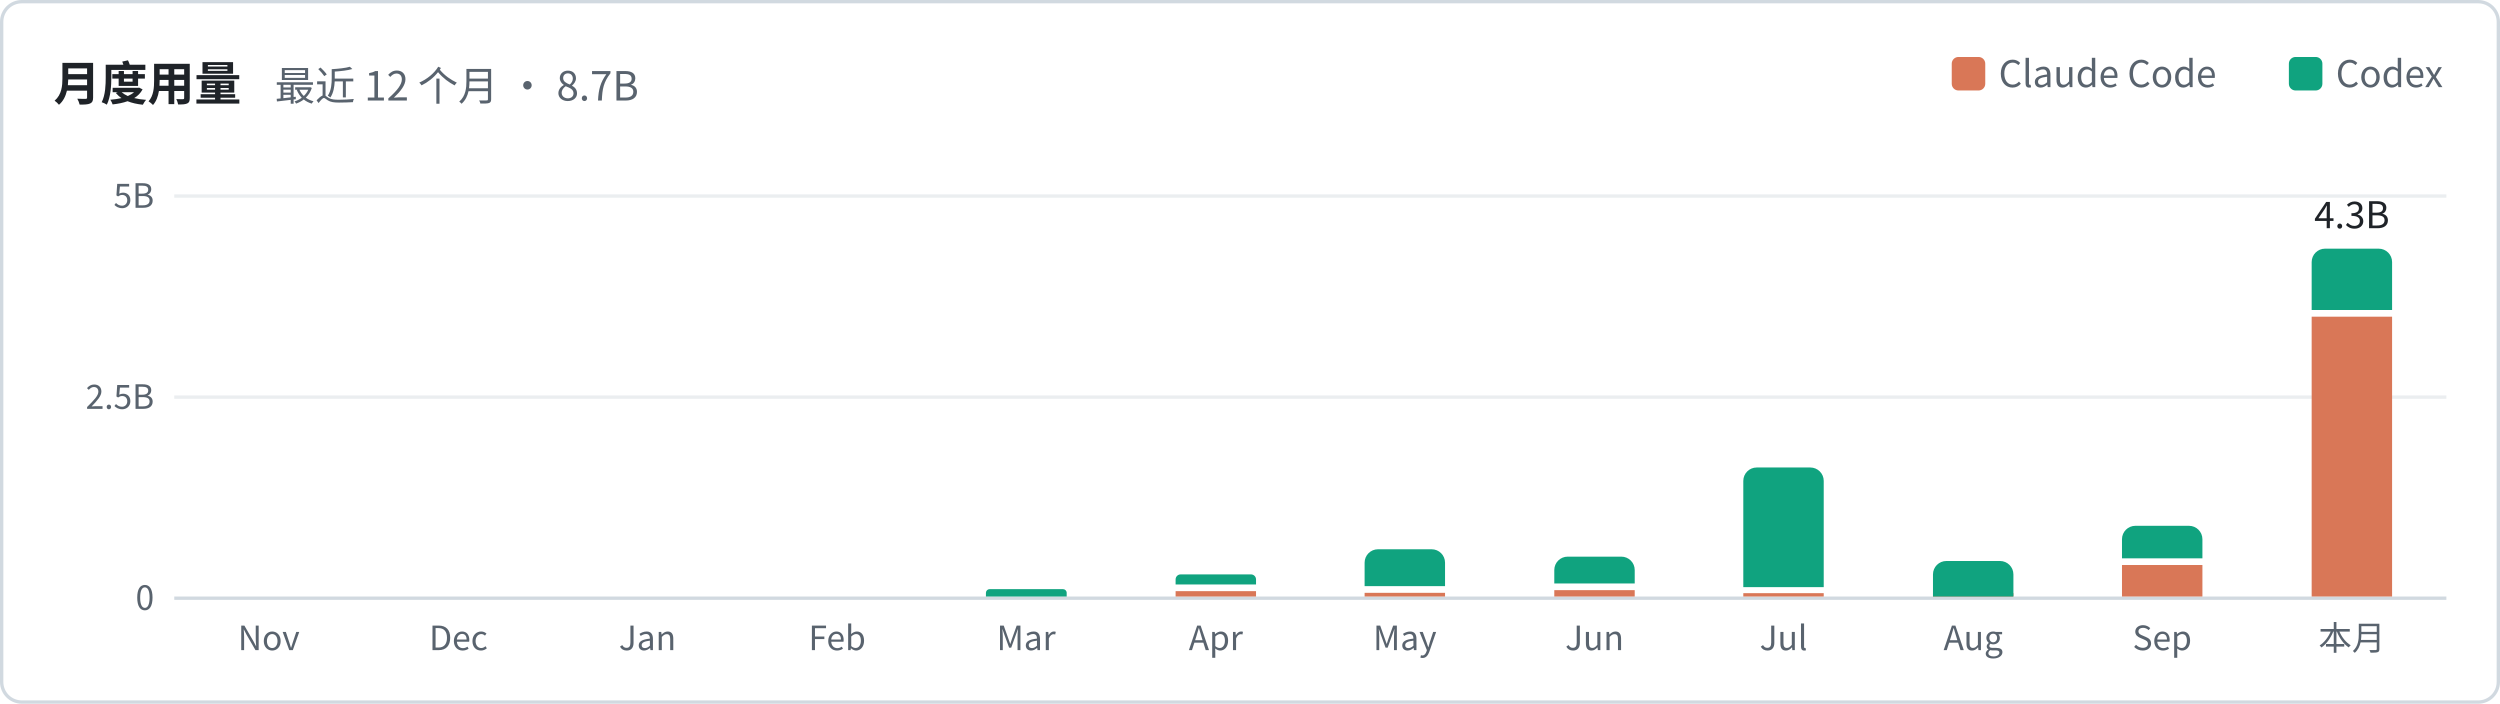
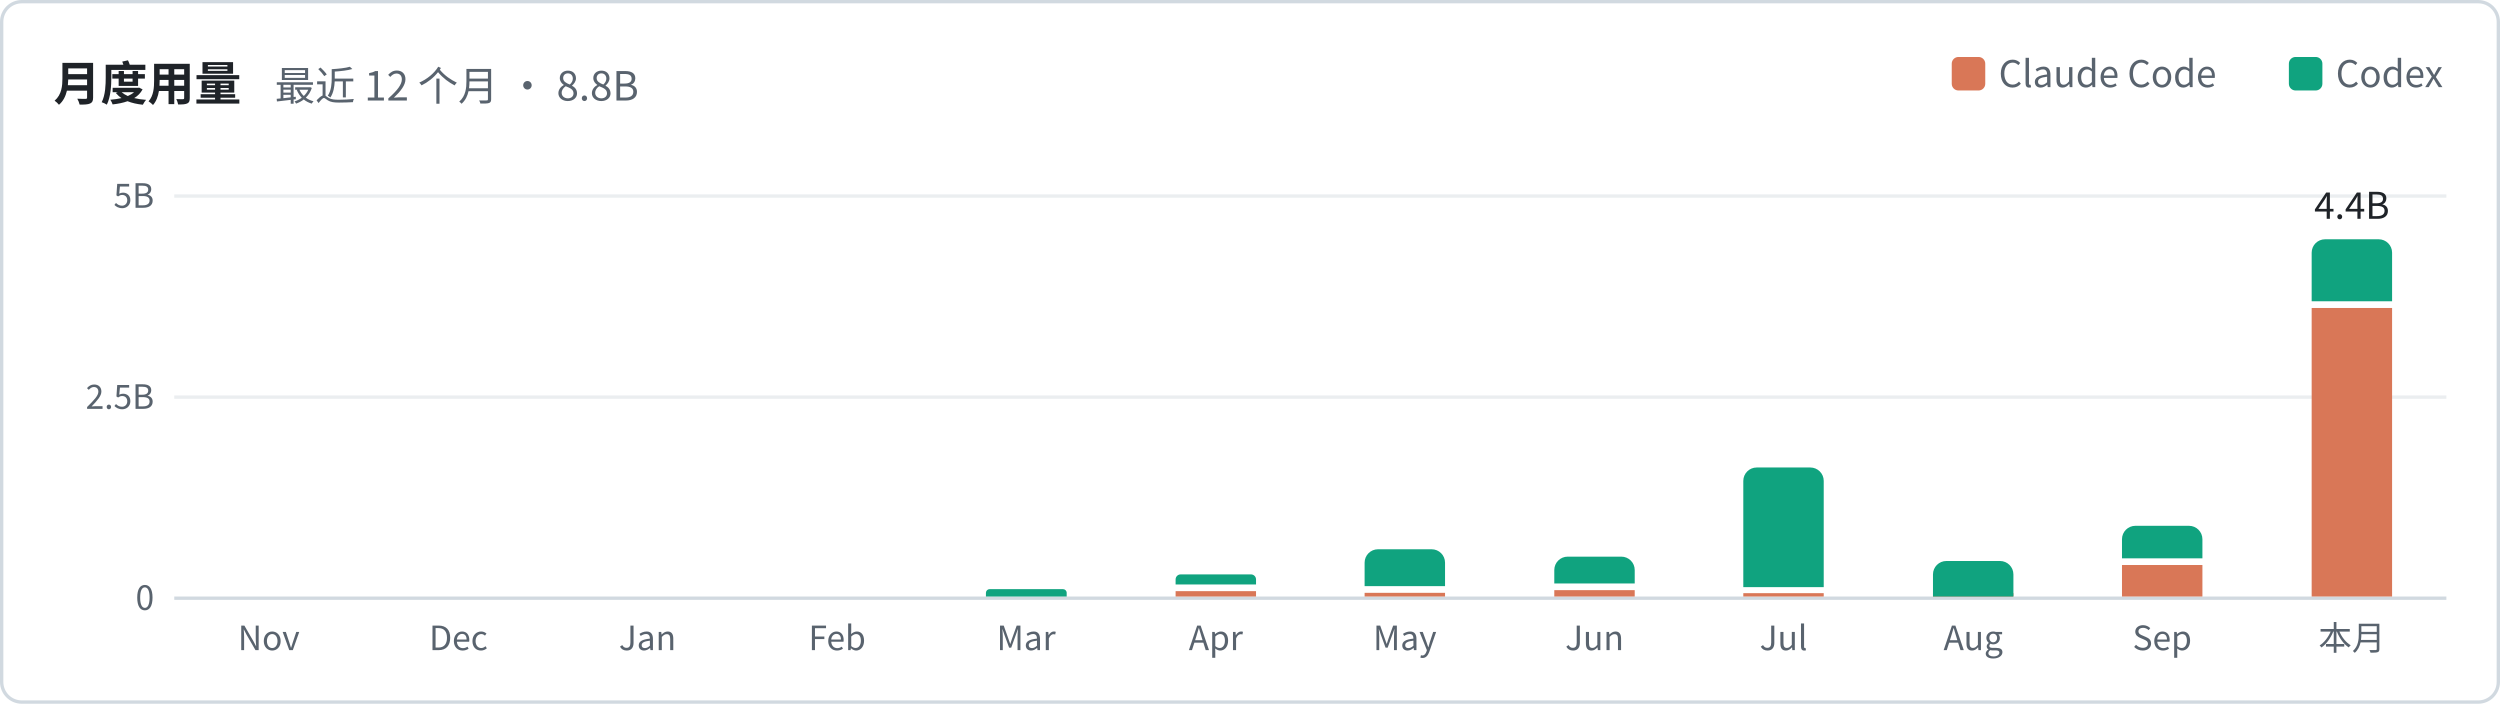
<svg xmlns="http://www.w3.org/2000/svg" width="746" height="210" viewBox="0 0 746 210" font-family="system-ui, -apple-system, 'Segoe UI', 'PingFang SC', 'Microsoft YaHei', 'Noto Sans CJK SC', sans-serif">
  <rect x="0.5" y="0.5" width="745" height="209" rx="6" fill="none" stroke="#d1d9e0" />
-   <text x="16" y="30" font-size="14" font-weight="600" fill="#1f2328">月度用量<tspan dx="10" font-size="12" font-weight="400" fill="#59636e">最近 12 个月 · 8.7B</tspan>
+   <text x="16" y="30" font-size="14" font-weight="600" fill="#1f2328">月度用量<tspan dx="10" font-size="12" font-weight="400" fill="#59636e">最近 12 个月 · 8.8B</tspan>
  </text>
  <line x1="52" y1="178.5" x2="730" y2="178.5" stroke="#d1d9e0" stroke-width="1" />
  <text x="46" y="182.0" font-size="10" text-anchor="end" fill="#59636e">0</text>
  <line x1="52" y1="118.5" x2="730" y2="118.5" stroke="#ebeef0" stroke-width="1" />
  <text x="46" y="122.0" font-size="10" text-anchor="end" fill="#59636e">2.5B</text>
  <line x1="52" y1="58.5" x2="730" y2="58.5" stroke="#ebeef0" stroke-width="1" />
  <text x="46" y="62.0" font-size="10" text-anchor="end" fill="#59636e">5B</text>
  <text x="80.2" y="194" font-size="10" text-anchor="middle" fill="#59636e">Nov</text>
  <text x="136.8" y="194" font-size="10" text-anchor="middle" fill="#59636e">Dec</text>
  <text x="193.2" y="194" font-size="10" text-anchor="middle" fill="#59636e">Jan</text>
  <text x="249.8" y="194" font-size="10" text-anchor="middle" fill="#59636e">Feb</text>
  <path d="M294.2 178.0 v-1.1 a1.1 1.1 0 0 1 1.1 -1.1 h21.9 a1.1 1.1 0 0 1 1.1 1.1 v1.1 z" fill="#10a37f" />
  <text x="306.2" y="194" font-size="10" text-anchor="middle" fill="#59636e">Mar</text>
  <rect x="350.8" y="176.4" width="24" height="1.6" fill="#d97757" />
  <path d="M350.8 174.4 v-1.5 a1.5 1.5 0 0 1 1.5 -1.5 h21.0 a1.5 1.5 0 0 1 1.5 1.5 v1.5 z" fill="#10a37f" />
  <text x="362.8" y="194" font-size="10" text-anchor="middle" fill="#59636e">Apr</text>
  <rect x="407.2" y="176.9" width="24" height="1.1" fill="#d97757" />
  <path d="M407.2 174.9 v-7.0 a4.0 4.0 0 0 1 4.0 -4.0 h16.0 a4.0 4.0 0 0 1 4.0 4.0 v7.0 z" fill="#10a37f" />
  <text x="419.2" y="194" font-size="10" text-anchor="middle" fill="#59636e">May</text>
  <rect x="463.8" y="176.1" width="24" height="1.9" fill="#d97757" />
  <path d="M463.8 174.1 v-4.0 a4.0 4.0 0 0 1 4.0 -4.0 h16.0 a4.0 4.0 0 0 1 4.0 4.0 v4.0 z" fill="#10a37f" />
  <text x="475.8" y="194" font-size="10" text-anchor="middle" fill="#59636e">Jun</text>
  <rect x="520.2" y="177.0" width="24" height="1.0" fill="#d97757" />
  <path d="M520.2 175.2 v-31.7 a4.0 4.0 0 0 1 4.0 -4.0 h16.0 a4.0 4.0 0 0 1 4.0 4.0 v31.7 z" fill="#10a37f" />
  <text x="532.2" y="194" font-size="10" text-anchor="middle" fill="#59636e">Jul</text>
  <rect x="576.8" y="177.0" width="24" height="1.0" fill="#d97757" />
  <path d="M576.8 178.0 v-6.6 a4.0 4.0 0 0 1 4.0 -4.0 h16.0 a4.0 4.0 0 0 1 4.0 4.0 v6.6 z" fill="#10a37f" />
  <text x="588.8" y="194" font-size="10" text-anchor="middle" fill="#59636e">Aug</text>
  <rect x="633.2" y="168.6" width="24" height="9.4" fill="#d97757" />
  <path d="M633.2 166.6 v-5.7 a4.0 4.0 0 0 1 4.0 -4.0 h16.0 a4.0 4.0 0 0 1 4.0 4.0 v5.7 z" fill="#10a37f" />
  <text x="645.2" y="194" font-size="10" text-anchor="middle" fill="#59636e">Sep</text>
-   <rect x="689.8" y="94.5" width="24" height="83.5" fill="#d97757" />
-   <path d="M689.8 92.5 v-14.3 a4.0 4.0 0 0 1 4.0 -4.0 h16.0 a4.0 4.0 0 0 1 4.0 4.0 v14.3 z" fill="#10a37f" />
-   <text x="701.8" y="68.1" font-size="11" text-anchor="middle" fill="#1f2328">4.3B</text>
+   <rect x="689.8" y="91.9" width="24" height="86.1" fill="#d97757" />
+   <path d="M689.8 89.9 v-14.5 a4.0 4.0 0 0 1 4.0 -4.0 h16.0 a4.0 4.0 0 0 1 4.0 4.0 v14.5 z" fill="#10a37f" />
+   <text x="701.8" y="65.3" font-size="11" text-anchor="middle" fill="#1f2328">4.4B</text>
  <text x="701.8" y="194" font-size="10" text-anchor="middle" fill="#59636e">本月</text>
  <text x="697.0" y="26" font-size="11" fill="#59636e">Codex</text>
  <rect x="683.0" y="17" width="10" height="10" rx="2" fill="#10a37f" />
  <text x="596.4" y="26" font-size="11" fill="#59636e">Claude Code</text>
  <rect x="582.4" y="17" width="10" height="10" rx="2" fill="#d97757" />
</svg>
